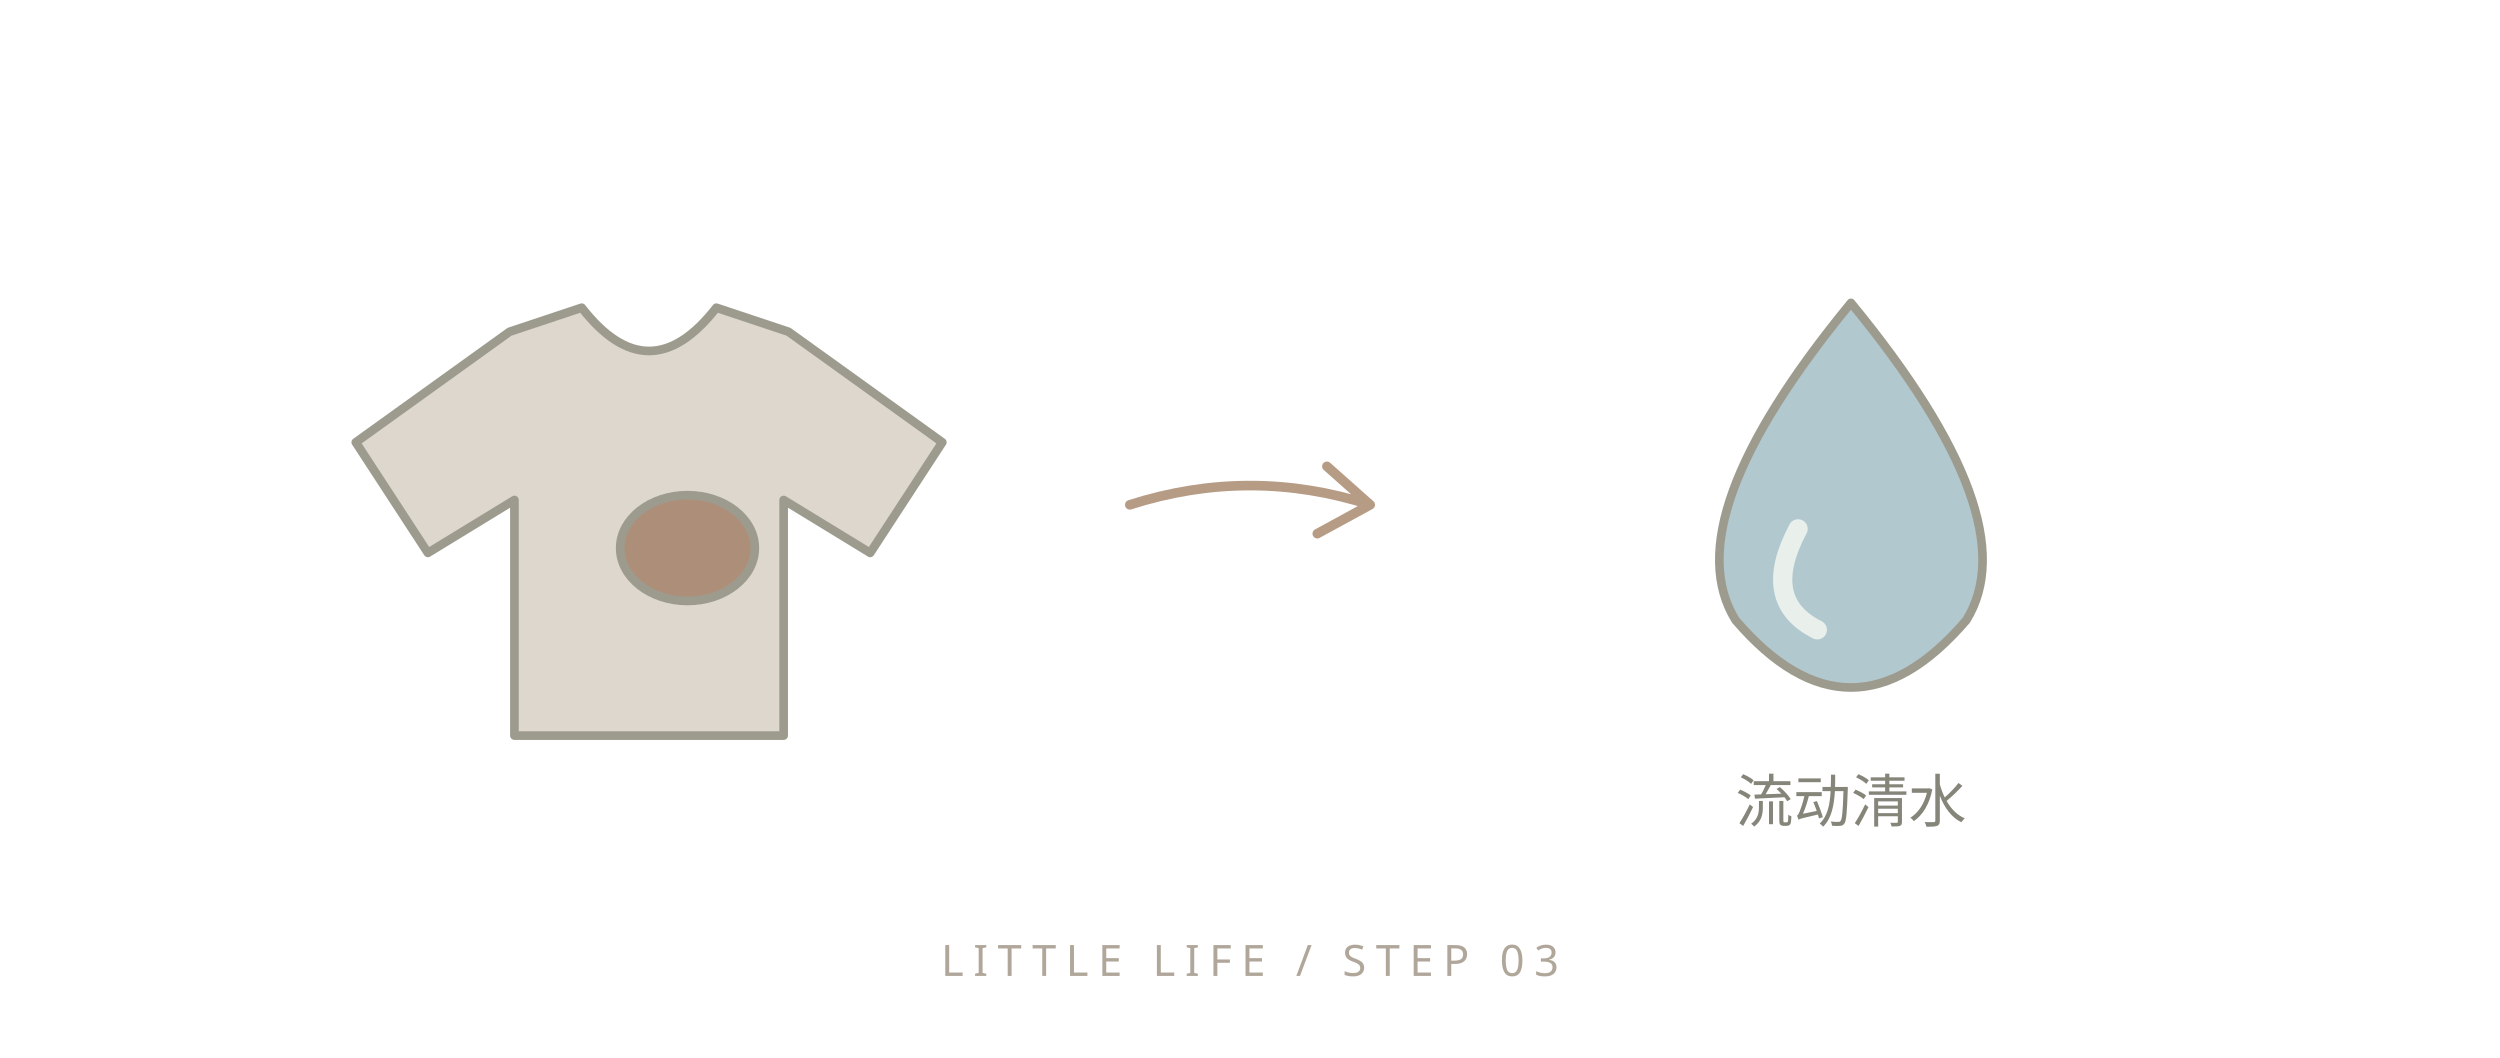
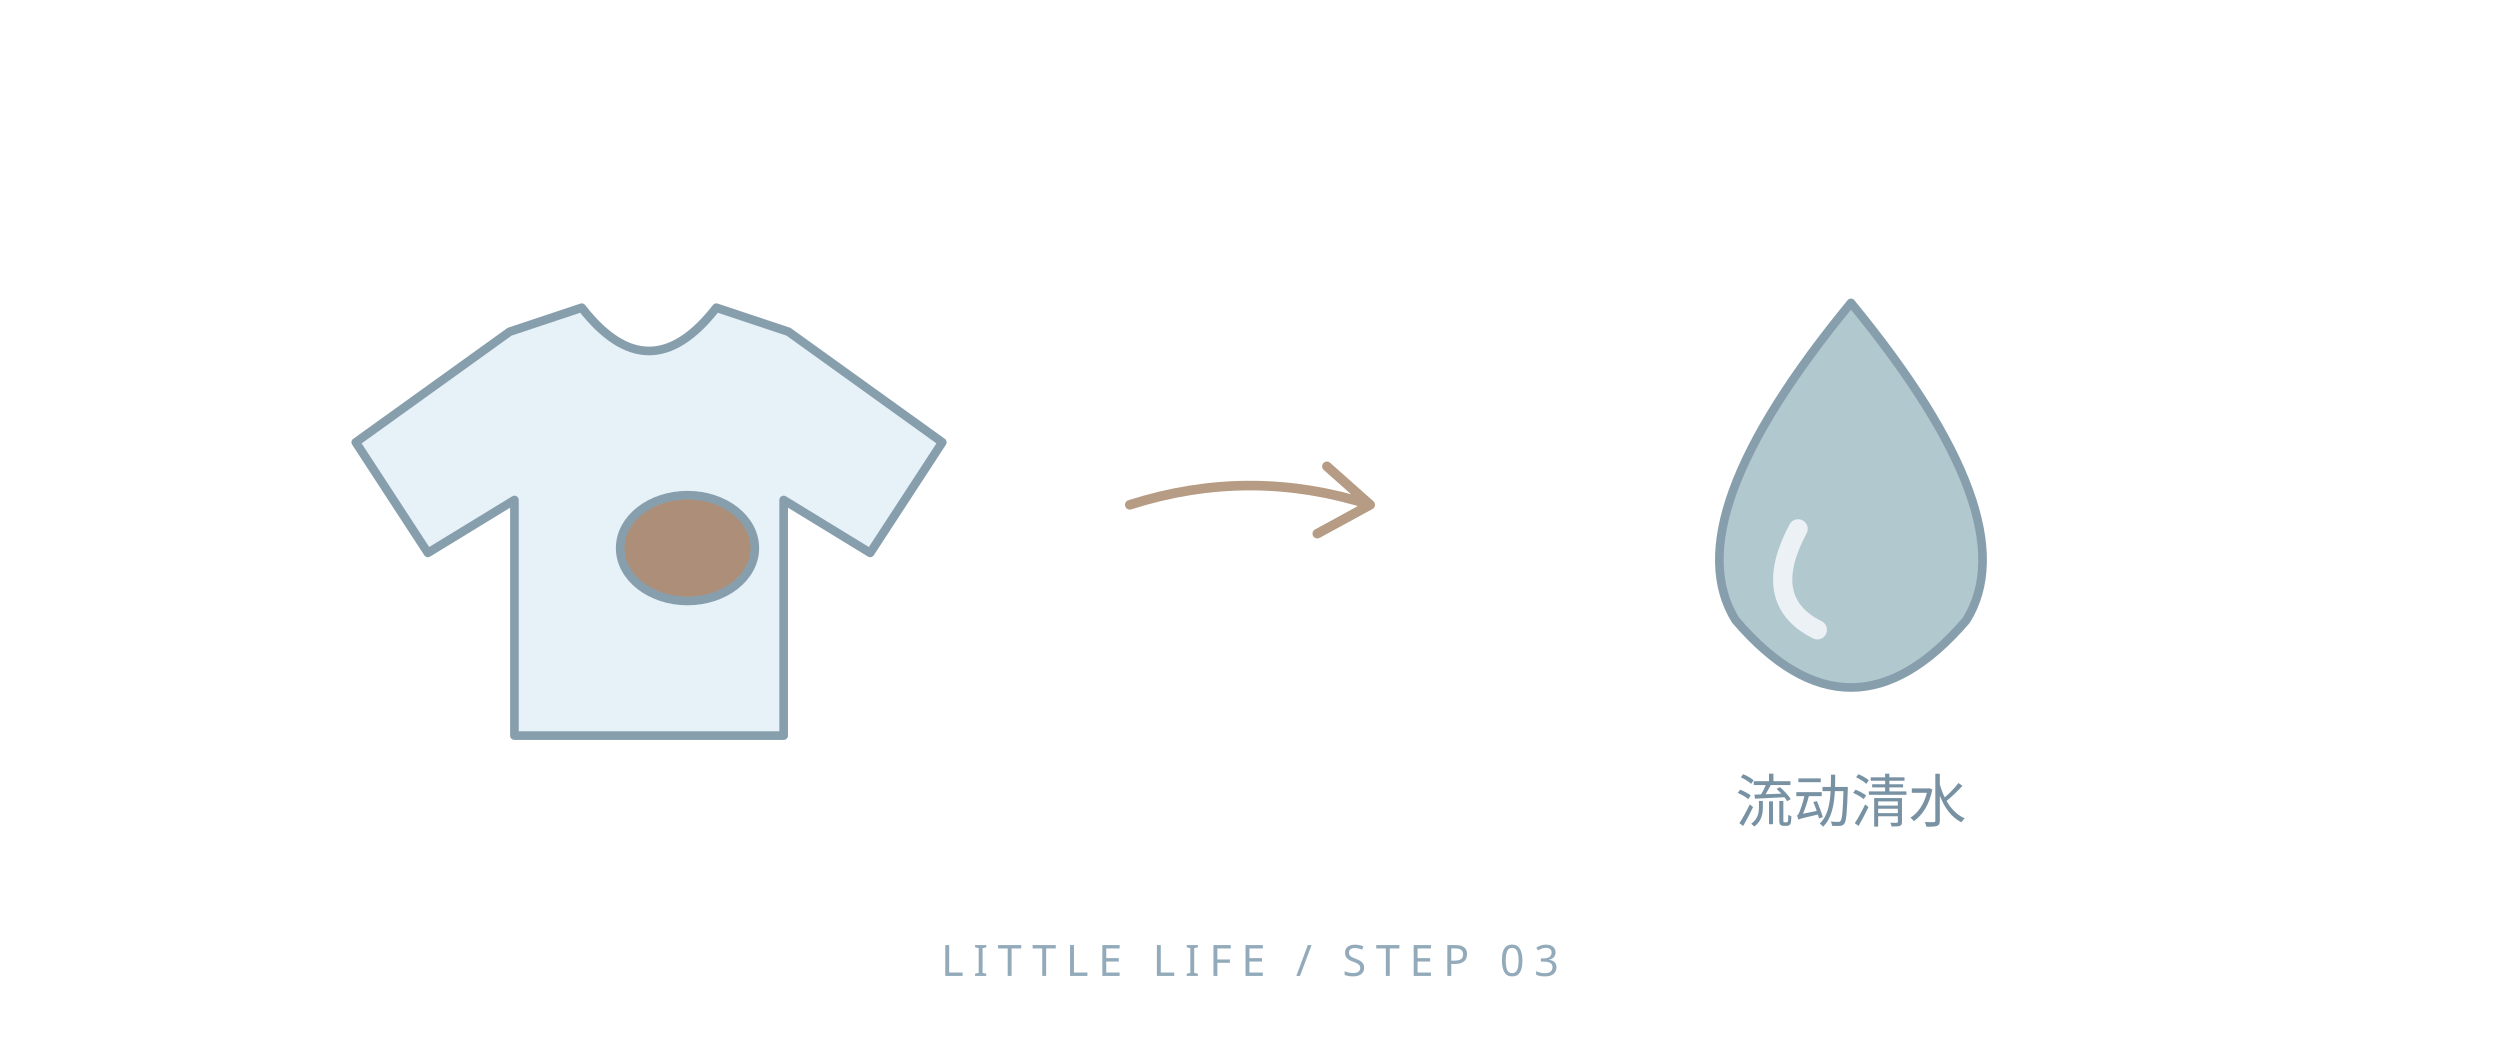
<svg xmlns="http://www.w3.org/2000/svg" viewBox="0 0 520 220">
-   <g fill="none" stroke="#9d9b8d" stroke-width="1.8" stroke-linecap="round" stroke-linejoin="round">
+   <g fill="none" stroke="#879fad" stroke-width="1.8" stroke-linecap="round" stroke-linejoin="round">
    <g transform="translate(135 106)">
-       <path d="M-29-37l-32 23 15 23 18-11v49h56V-2L46 9l15-23-32-23-15-5q-14 18-28 0Z" fill="#ddd7cd" />
+       <path d="M-29-37l-32 23 15 23 18-11v49h56V-2L46 9l15-23-32-23-15-5q-14 18-28 0Z" fill="#e7f1f8" />
      <ellipse cx="8" cy="8" rx="14" ry="11" fill="#ad8f79" />
    </g>
    <path d="M235 105q25-8 50 0m-9-8 9 8-11 6" stroke="#b69b85" stroke-width="2" />
    <g transform="translate(385 106)">
      <path d="M0-43Q-37 2-24 23Q0 51 24 23Q37 2 0-43Z" fill="#b2c8cf" />
-       <path d="M-11 4q-8 15 4 21" stroke="#e9f0ec" stroke-width="4" />
+       <path d="M-11 4q-8 15 4 21" stroke="#ebf1f5" stroke-width="4" />
      <text y="65">流动清水</text>
    </g>
  </g>
-   <style>text{font:12px sans-serif;fill:#85857a;stroke:none;text-anchor:middle}</style>
-   <text x="260" y="203" style="font-size:9px;letter-spacing:2px;fill:#b0a79a">LITTLE LIFE / STEP 03</text>
+   <style>text{font:12px sans-serif;fill:#7892a3;stroke:none;text-anchor:middle}</style>
+   <text x="260" y="203" style="font-size:9px;letter-spacing:2px;fill:#92aaba">LITTLE LIFE / STEP 03</text>
</svg>
